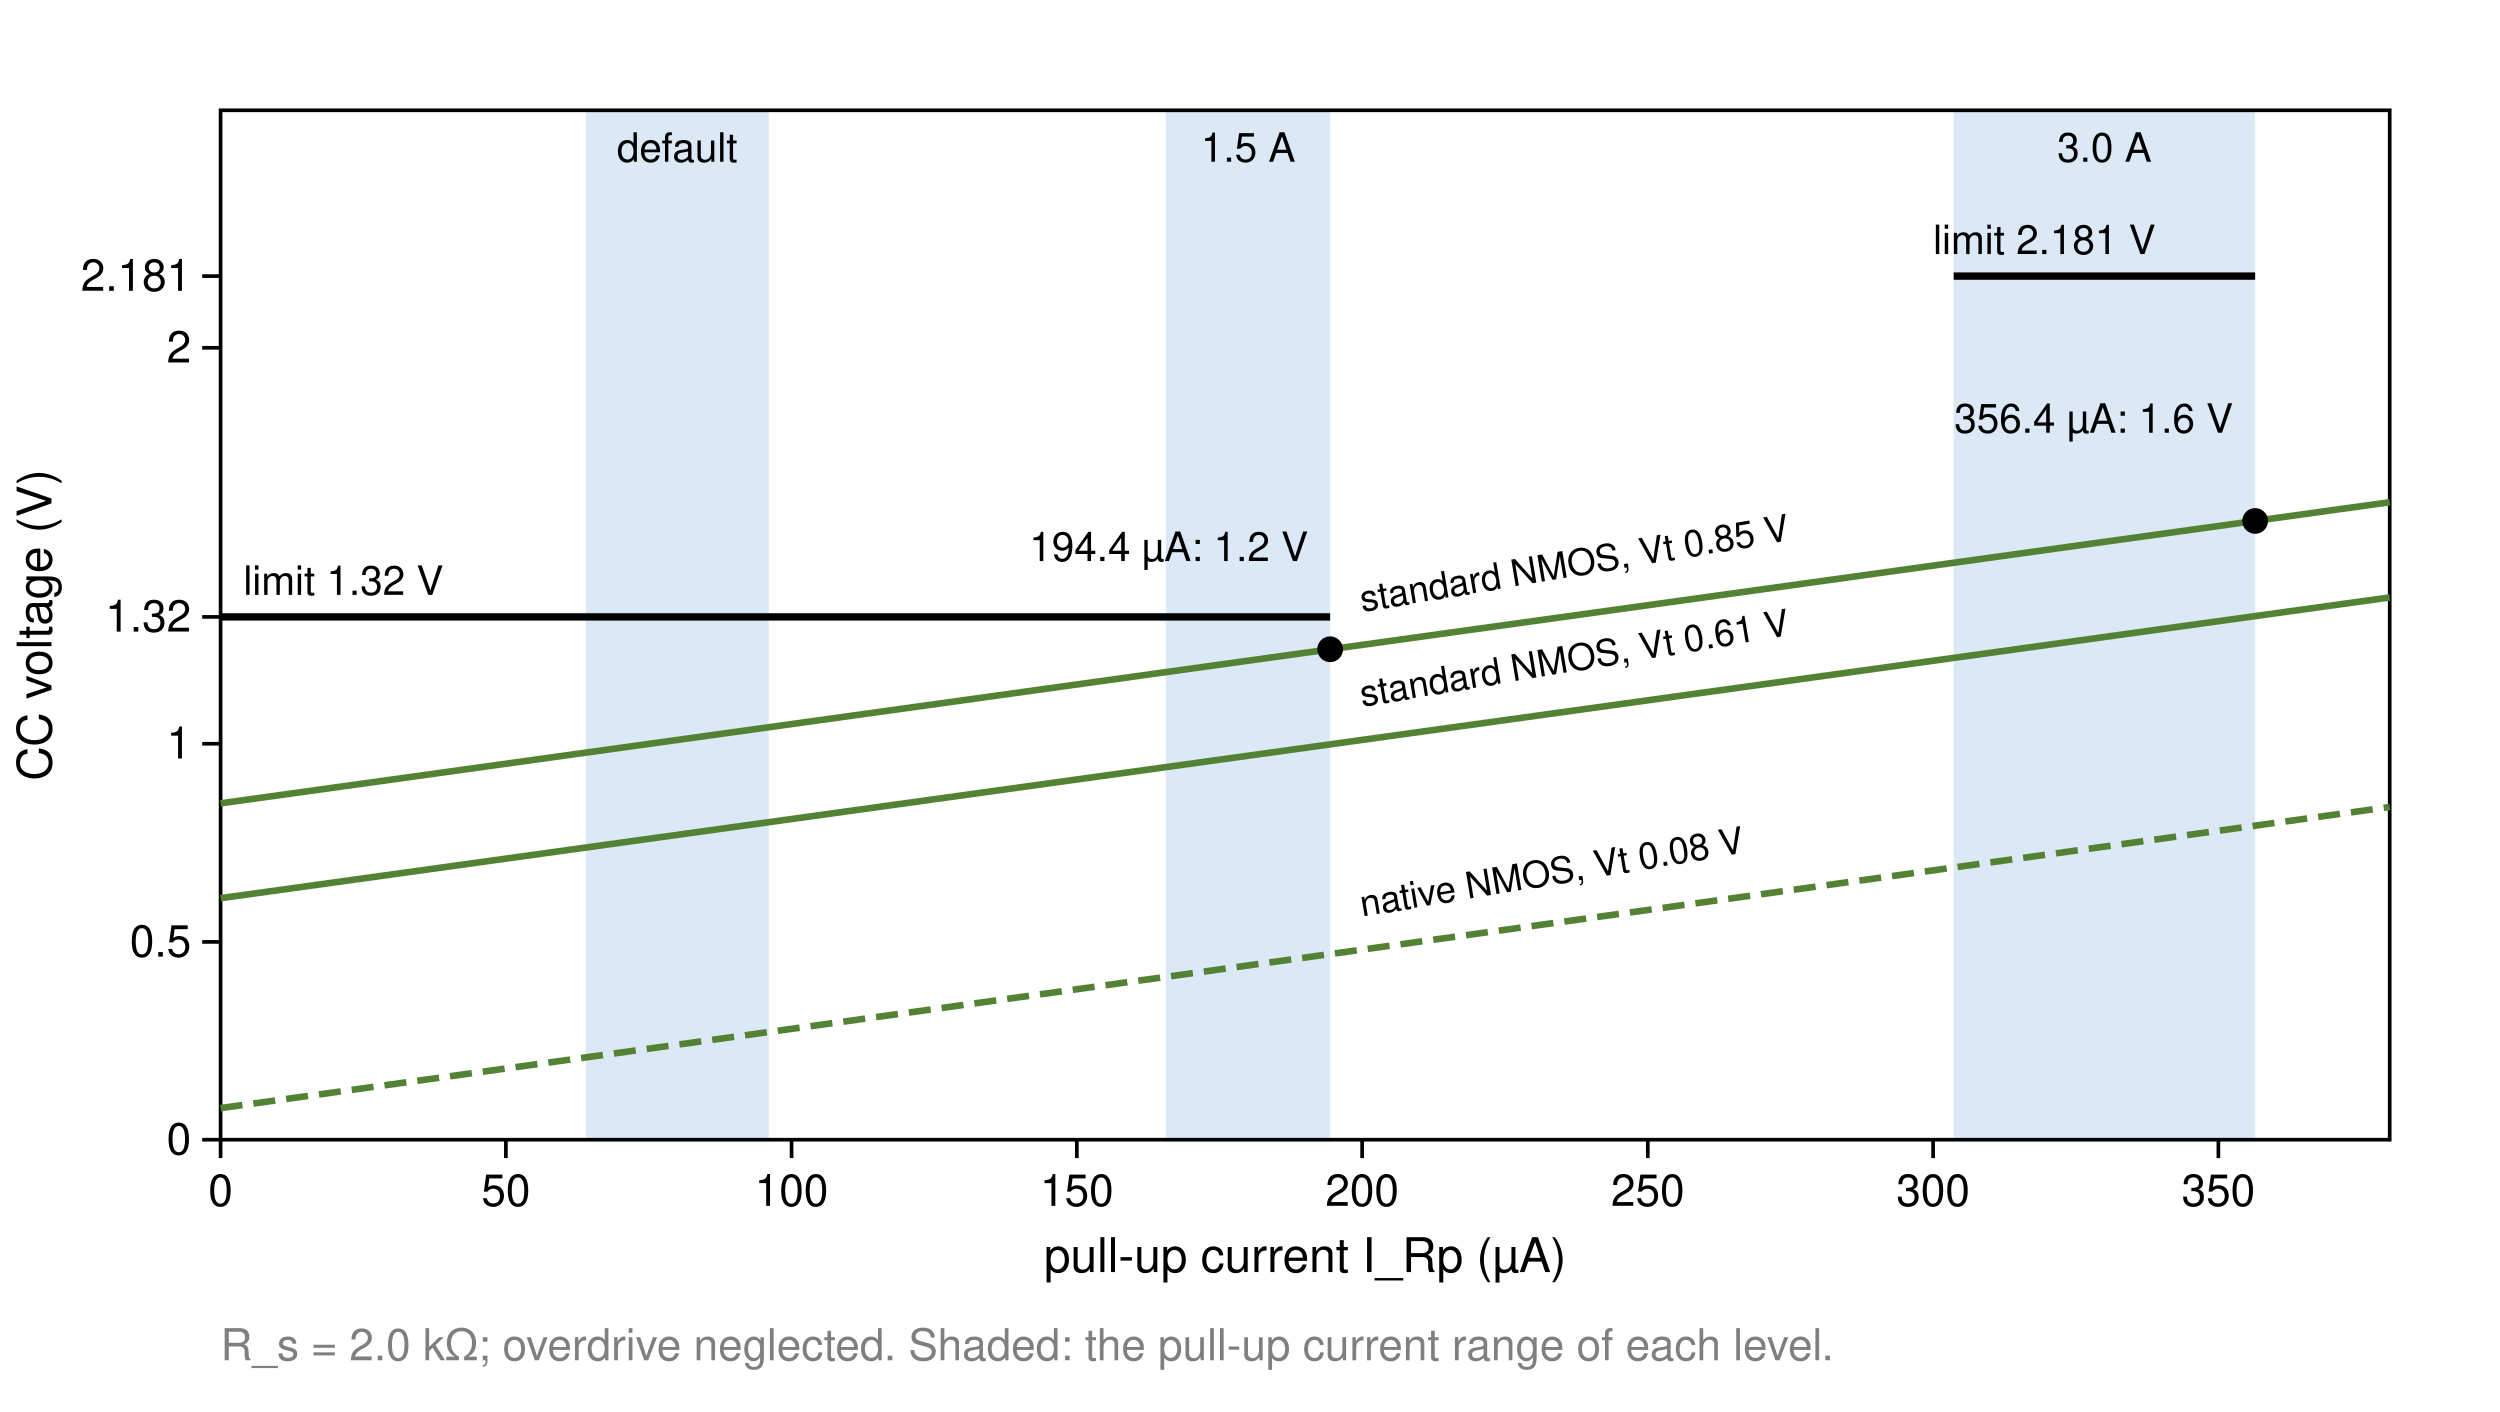
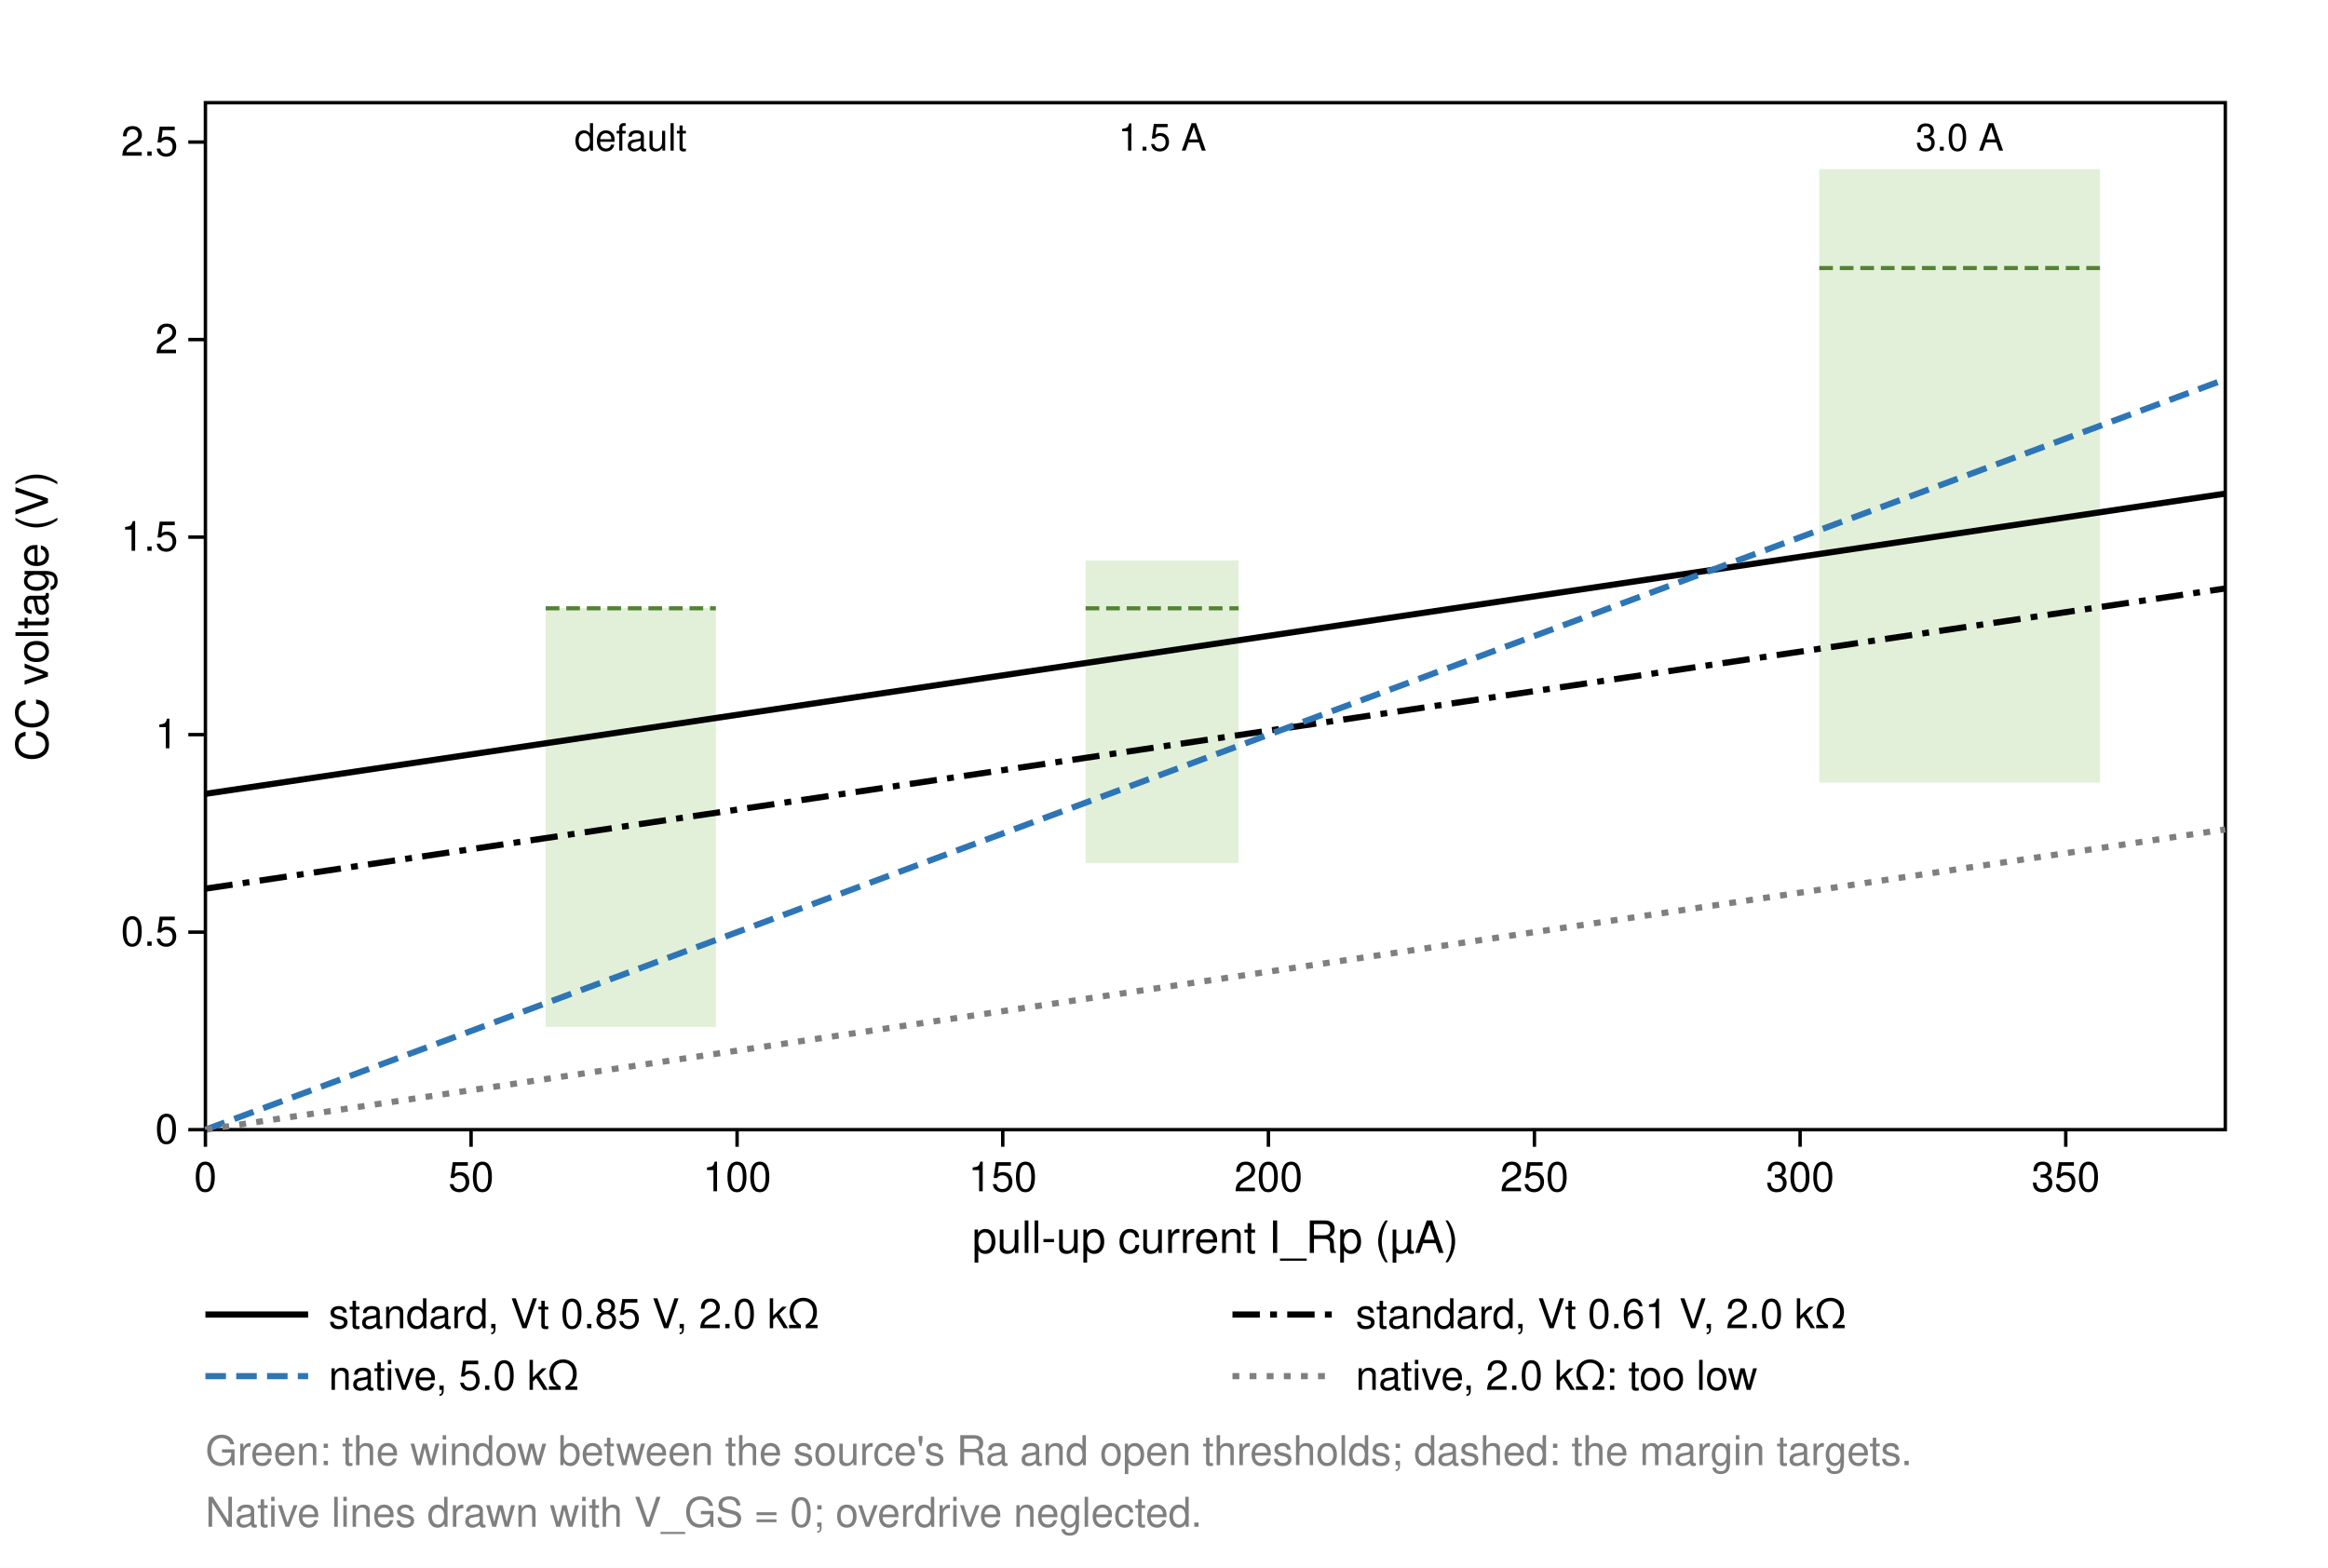
- <svg xmlns="http://www.w3.org/2000/svg" width="680" height="384" viewBox="0 0 680 384">
+ <svg xmlns="http://www.w3.org/2000/svg" width="680" height="458" viewBox="0 0 680 458">
  <defs>
    <marker id="arr" viewBox="0 0 10 10" refX="9" refY="5" markerWidth="7" markerHeight="7" orient="auto-start-reverse">
      <path d="M0,0 L10,5 L0,10 z" fill="#000000" />
    </marker>
  </defs>
-   <rect width="680" height="384" fill="#ffffff" />
-   <rect x="159.4" y="30.0" width="49.7" height="280.0" rx="0" fill="#dbe8f5" stroke="none" stroke-width="1.0" />
+   <rect width="680" height="458" fill="#ffffff" />
+   <rect x="159.4" y="177.6" width="49.7" height="122.4" rx="0" fill="#e2f0d9" stroke="none" stroke-width="1.0" />
+   <line x1="159.4" y1="177.7" x2="209.1" y2="177.7" stroke="#548235" stroke-width="1.2" stroke-dasharray="4,2" />
  <text x="184.2" y="44.0" font-family="Helvetica, Arial, sans-serif" font-size="11" text-anchor="middle" font-weight="normal" fill="#000000">default</text>
-   <rect x="317.1" y="30.0" width="44.7" height="280.0" rx="0" fill="#dbe8f5" stroke="none" stroke-width="1.0" />
+   <rect x="317.1" y="163.7" width="44.7" height="88.4" rx="0" fill="#e2f0d9" stroke="none" stroke-width="1.0" />
+   <line x1="317.1" y1="177.7" x2="361.8" y2="177.7" stroke="#548235" stroke-width="1.2" stroke-dasharray="4,2" />
  <text x="339.5" y="44.0" font-family="Helvetica, Arial, sans-serif" font-size="11" text-anchor="middle" font-weight="normal" fill="#000000">1.5 A</text>
-   <rect x="531.4" y="30.0" width="82.0" height="280.0" rx="0" fill="#dbe8f5" stroke="none" stroke-width="1.0" />
+   <rect x="531.4" y="49.4" width="82.0" height="179.2" rx="0" fill="#e2f0d9" stroke="none" stroke-width="1.0" />
+   <line x1="531.4" y1="78.3" x2="613.4" y2="78.3" stroke="#548235" stroke-width="1.2" stroke-dasharray="4,2" />
  <text x="572.4" y="44.0" font-family="Helvetica, Arial, sans-serif" font-size="11" text-anchor="middle" font-weight="normal" fill="#000000">3.0 A</text>
-   <rect x="60.0" y="30.0" width="590.0" height="280.0" rx="0" fill="none" stroke="#000000" stroke-width="1.0" />
-   <line x1="55.0" y1="310.0" x2="60.0" y2="310.0" stroke="#000000" stroke-width="1.0" />
-   <text x="52.0" y="314.0" font-family="Helvetica, Arial, sans-serif" font-size="12" text-anchor="end" font-weight="normal" fill="#000000">0</text>
-   <line x1="55.0" y1="256.2" x2="60.0" y2="256.2" stroke="#000000" stroke-width="1.0" />
-   <text x="52.0" y="260.2" font-family="Helvetica, Arial, sans-serif" font-size="12" text-anchor="end" font-weight="normal" fill="#000000">0.5</text>
-   <line x1="55.0" y1="202.3" x2="60.0" y2="202.3" stroke="#000000" stroke-width="1.0" />
-   <text x="52.0" y="206.3" font-family="Helvetica, Arial, sans-serif" font-size="12" text-anchor="end" font-weight="normal" fill="#000000">1</text>
-   <line x1="55.0" y1="167.8" x2="60.0" y2="167.8" stroke="#000000" stroke-width="1.0" />
-   <text x="52.0" y="171.8" font-family="Helvetica, Arial, sans-serif" font-size="12" text-anchor="end" font-weight="normal" fill="#000000">1.32</text>
-   <line x1="55.0" y1="94.6" x2="60.0" y2="94.6" stroke="#000000" stroke-width="1.0" />
-   <text x="52.0" y="98.6" font-family="Helvetica, Arial, sans-serif" font-size="12" text-anchor="end" font-weight="normal" fill="#000000">2</text>
-   <line x1="55.0" y1="75.1" x2="60.0" y2="75.1" stroke="#000000" stroke-width="1.0" />
-   <text x="52.0" y="79.1" font-family="Helvetica, Arial, sans-serif" font-size="12" text-anchor="end" font-weight="normal" fill="#000000">2.181</text>
-   <text x="14.0" y="170.0" font-family="Helvetica, Arial, sans-serif" font-size="13" text-anchor="middle" font-weight="normal" fill="#000000" transform="rotate(-90 14.0 170.0)">CC voltage (V)</text>
-   <line x1="60.0" y1="167.8" x2="361.8" y2="167.8" stroke="#000000" stroke-width="2.0" />
-   <line x1="531.4" y1="75.1" x2="613.4" y2="75.1" stroke="#000000" stroke-width="2.0" />
-   <text x="66.2" y="161.8" font-family="Helvetica, Arial, sans-serif" font-size="11" text-anchor="start" font-weight="normal" fill="#000000">limit 1.32 V</text>
-   <text x="525.8" y="69.1" font-family="Helvetica, Arial, sans-serif" font-size="11" text-anchor="start" font-weight="normal" fill="#000000">limit 2.181 V</text>
-   <polyline points="60.0,218.5 650.0,136.6" fill="none" stroke="#548235" stroke-width="1.8" />
-   <text x="370.5" y="166.4" font-family="Helvetica, Arial, sans-serif" font-size="10" text-anchor="start" font-weight="normal" fill="#000000" transform="rotate(-9.5 370.5 166.4)">standard NMOS, Vt 0.85 V</text>
-   <polyline points="60.0,244.3 650.0,162.5" fill="none" stroke="#548235" stroke-width="1.8" />
-   <text x="370.5" y="192.2" font-family="Helvetica, Arial, sans-serif" font-size="10" text-anchor="start" font-weight="normal" fill="#000000" transform="rotate(-9.5 370.5 192.2)">standard NMOS, Vt 0.61 V</text>
-   <polyline points="60.0,301.4 650.0,219.5" fill="none" stroke="#548235" stroke-width="1.8" stroke-dasharray="6,3" />
-   <text x="370.5" y="249.3" font-family="Helvetica, Arial, sans-serif" font-size="10" text-anchor="start" font-weight="normal" fill="#000000" transform="rotate(-9.5 370.5 249.3)">native NMOS, Vt 0.08 V</text>
-   <circle cx="361.8" cy="176.6" r="3.5" fill="#000000" />
-   <text x="355.8" y="152.6" font-family="Helvetica, Arial, sans-serif" font-size="11" text-anchor="end" font-weight="normal" fill="#000000">194.4 µA: 1.2 V</text>
-   <circle cx="613.4" cy="141.7" r="3.5" fill="#000000" />
-   <text x="607.4" y="117.7" font-family="Helvetica, Arial, sans-serif" font-size="11" text-anchor="end" font-weight="normal" fill="#000000">356.4 µA: 1.6 V</text>
-   <line x1="60.0" y1="310.0" x2="60.0" y2="315.0" stroke="#000000" stroke-width="1.0" />
-   <text x="60.0" y="328.0" font-family="Helvetica, Arial, sans-serif" font-size="12" text-anchor="middle" font-weight="normal" fill="#000000">0</text>
-   <line x1="137.6" y1="310.0" x2="137.6" y2="315.0" stroke="#000000" stroke-width="1.0" />
-   <text x="137.6" y="328.0" font-family="Helvetica, Arial, sans-serif" font-size="12" text-anchor="middle" font-weight="normal" fill="#000000">50</text>
-   <line x1="215.3" y1="310.0" x2="215.3" y2="315.0" stroke="#000000" stroke-width="1.0" />
-   <text x="215.3" y="328.0" font-family="Helvetica, Arial, sans-serif" font-size="12" text-anchor="middle" font-weight="normal" fill="#000000">100</text>
-   <line x1="292.9" y1="310.0" x2="292.9" y2="315.0" stroke="#000000" stroke-width="1.0" />
-   <text x="292.9" y="328.0" font-family="Helvetica, Arial, sans-serif" font-size="12" text-anchor="middle" font-weight="normal" fill="#000000">150</text>
-   <line x1="370.5" y1="310.0" x2="370.5" y2="315.0" stroke="#000000" stroke-width="1.0" />
-   <text x="370.5" y="328.0" font-family="Helvetica, Arial, sans-serif" font-size="12" text-anchor="middle" font-weight="normal" fill="#000000">200</text>
-   <line x1="448.2" y1="310.0" x2="448.2" y2="315.0" stroke="#000000" stroke-width="1.0" />
-   <text x="448.2" y="328.0" font-family="Helvetica, Arial, sans-serif" font-size="12" text-anchor="middle" font-weight="normal" fill="#000000">250</text>
-   <line x1="525.8" y1="310.0" x2="525.8" y2="315.0" stroke="#000000" stroke-width="1.0" />
-   <text x="525.8" y="328.0" font-family="Helvetica, Arial, sans-serif" font-size="12" text-anchor="middle" font-weight="normal" fill="#000000">300</text>
-   <line x1="603.4" y1="310.0" x2="603.4" y2="315.0" stroke="#000000" stroke-width="1.0" />
-   <text x="603.4" y="328.0" font-family="Helvetica, Arial, sans-serif" font-size="12" text-anchor="middle" font-weight="normal" fill="#000000">350</text>
-   <text x="355.0" y="346.0" font-family="Helvetica, Arial, sans-serif" font-size="13" text-anchor="middle" font-weight="normal" fill="#000000">pull-up current I_Rp (µA)</text>
-   <text x="60.0" y="370.0" font-family="Helvetica, Arial, sans-serif" font-size="12" text-anchor="start" font-weight="normal" fill="#7f7f7f">R_s = 2.0 kΩ; overdrive neglected. Shaded: the pull-up current range of each level.</text>
+   <rect x="60.0" y="30.0" width="590.0" height="300.0" rx="0" fill="none" stroke="#000000" stroke-width="1.0" />
+   <line x1="55.0" y1="330.0" x2="60.0" y2="330.0" stroke="#000000" stroke-width="1.0" />
+   <text x="52.0" y="334.0" font-family="Helvetica, Arial, sans-serif" font-size="12" text-anchor="end" font-weight="normal" fill="#000000">0</text>
+   <line x1="55.0" y1="272.3" x2="60.0" y2="272.3" stroke="#000000" stroke-width="1.0" />
+   <text x="52.0" y="276.3" font-family="Helvetica, Arial, sans-serif" font-size="12" text-anchor="end" font-weight="normal" fill="#000000">0.5</text>
+   <line x1="55.0" y1="214.6" x2="60.0" y2="214.6" stroke="#000000" stroke-width="1.0" />
+   <text x="52.0" y="218.6" font-family="Helvetica, Arial, sans-serif" font-size="12" text-anchor="end" font-weight="normal" fill="#000000">1</text>
+   <line x1="55.0" y1="156.9" x2="60.0" y2="156.9" stroke="#000000" stroke-width="1.0" />
+   <text x="52.0" y="160.9" font-family="Helvetica, Arial, sans-serif" font-size="12" text-anchor="end" font-weight="normal" fill="#000000">1.5</text>
+   <line x1="55.0" y1="99.2" x2="60.0" y2="99.2" stroke="#000000" stroke-width="1.0" />
+   <text x="52.0" y="103.2" font-family="Helvetica, Arial, sans-serif" font-size="12" text-anchor="end" font-weight="normal" fill="#000000">2</text>
+   <line x1="55.0" y1="41.5" x2="60.0" y2="41.5" stroke="#000000" stroke-width="1.0" />
+   <text x="52.0" y="45.5" font-family="Helvetica, Arial, sans-serif" font-size="12" text-anchor="end" font-weight="normal" fill="#000000">2.5</text>
+   <text x="14.0" y="180.0" font-family="Helvetica, Arial, sans-serif" font-size="13" text-anchor="middle" font-weight="normal" fill="#000000" transform="rotate(-90 14.0 180.0)">CC voltage (V)</text>
+   <polyline points="60.0,231.9 650.0,144.2" fill="none" stroke="#000000" stroke-width="1.8" />
+   <polyline points="60.0,259.6 650.0,171.9" fill="none" stroke="#000000" stroke-width="1.8" stroke-dasharray="8,3,2,3" />
+   <polyline points="60.0,330.0 650.0,110.8" fill="none" stroke="#2e75b6" stroke-width="1.8" stroke-dasharray="6,3" />
+   <polyline points="60.0,330.0 650.0,242.3" fill="none" stroke="#7f7f7f" stroke-width="1.8" stroke-dasharray="2,3" />
+   <line x1="60.0" y1="330.0" x2="60.0" y2="335.0" stroke="#000000" stroke-width="1.0" />
+   <text x="60.0" y="348.0" font-family="Helvetica, Arial, sans-serif" font-size="12" text-anchor="middle" font-weight="normal" fill="#000000">0</text>
+   <line x1="137.6" y1="330.0" x2="137.6" y2="335.0" stroke="#000000" stroke-width="1.0" />
+   <text x="137.6" y="348.0" font-family="Helvetica, Arial, sans-serif" font-size="12" text-anchor="middle" font-weight="normal" fill="#000000">50</text>
+   <line x1="215.3" y1="330.0" x2="215.3" y2="335.0" stroke="#000000" stroke-width="1.0" />
+   <text x="215.3" y="348.0" font-family="Helvetica, Arial, sans-serif" font-size="12" text-anchor="middle" font-weight="normal" fill="#000000">100</text>
+   <line x1="292.9" y1="330.0" x2="292.9" y2="335.0" stroke="#000000" stroke-width="1.0" />
+   <text x="292.9" y="348.0" font-family="Helvetica, Arial, sans-serif" font-size="12" text-anchor="middle" font-weight="normal" fill="#000000">150</text>
+   <line x1="370.5" y1="330.0" x2="370.5" y2="335.0" stroke="#000000" stroke-width="1.0" />
+   <text x="370.5" y="348.0" font-family="Helvetica, Arial, sans-serif" font-size="12" text-anchor="middle" font-weight="normal" fill="#000000">200</text>
+   <line x1="448.2" y1="330.0" x2="448.2" y2="335.0" stroke="#000000" stroke-width="1.0" />
+   <text x="448.2" y="348.0" font-family="Helvetica, Arial, sans-serif" font-size="12" text-anchor="middle" font-weight="normal" fill="#000000">250</text>
+   <line x1="525.8" y1="330.0" x2="525.8" y2="335.0" stroke="#000000" stroke-width="1.0" />
+   <text x="525.8" y="348.0" font-family="Helvetica, Arial, sans-serif" font-size="12" text-anchor="middle" font-weight="normal" fill="#000000">300</text>
+   <line x1="603.4" y1="330.0" x2="603.4" y2="335.0" stroke="#000000" stroke-width="1.0" />
+   <text x="603.4" y="348.0" font-family="Helvetica, Arial, sans-serif" font-size="12" text-anchor="middle" font-weight="normal" fill="#000000">350</text>
+   <text x="355.0" y="366.0" font-family="Helvetica, Arial, sans-serif" font-size="13" text-anchor="middle" font-weight="normal" fill="#000000">pull-up current I_Rp (µA)</text>
+   <line x1="60.0" y1="384.0" x2="90.0" y2="384.0" stroke="#000000" stroke-width="1.8" />
+   <text x="96.0" y="388.0" font-family="Helvetica, Arial, sans-serif" font-size="12" text-anchor="start" font-weight="normal" fill="#000000">standard, Vt 0.85 V, 2.0 kΩ</text>
+   <line x1="360.0" y1="384.0" x2="390.0" y2="384.0" stroke="#000000" stroke-width="1.8" stroke-dasharray="8,3,2,3" />
+   <text x="396.0" y="388.0" font-family="Helvetica, Arial, sans-serif" font-size="12" text-anchor="start" font-weight="normal" fill="#000000">standard, Vt 0.61 V, 2.0 kΩ</text>
+   <line x1="60.0" y1="402.0" x2="90.0" y2="402.0" stroke="#2e75b6" stroke-width="1.8" stroke-dasharray="6,3" />
+   <text x="96.0" y="406.0" font-family="Helvetica, Arial, sans-serif" font-size="12" text-anchor="start" font-weight="normal" fill="#000000">native, 5.0 kΩ</text>
+   <line x1="360.0" y1="402.0" x2="390.0" y2="402.0" stroke="#7f7f7f" stroke-width="1.8" stroke-dasharray="2,3" />
+   <text x="396.0" y="406.0" font-family="Helvetica, Arial, sans-serif" font-size="12" text-anchor="start" font-weight="normal" fill="#000000">native, 2.0 kΩ: too low</text>
+   <text x="60.0" y="428.0" font-family="Helvetica, Arial, sans-serif" font-size="12" text-anchor="start" font-weight="normal" fill="#7f7f7f">Green: the window between the source's Ra and open thresholds; dashed: the margin targets.</text>
+   <text x="60.0" y="446.0" font-family="Helvetica, Arial, sans-serif" font-size="12" text-anchor="start" font-weight="normal" fill="#7f7f7f">Native lines drawn with V_GS = 0; overdrive neglected.</text>
</svg>
